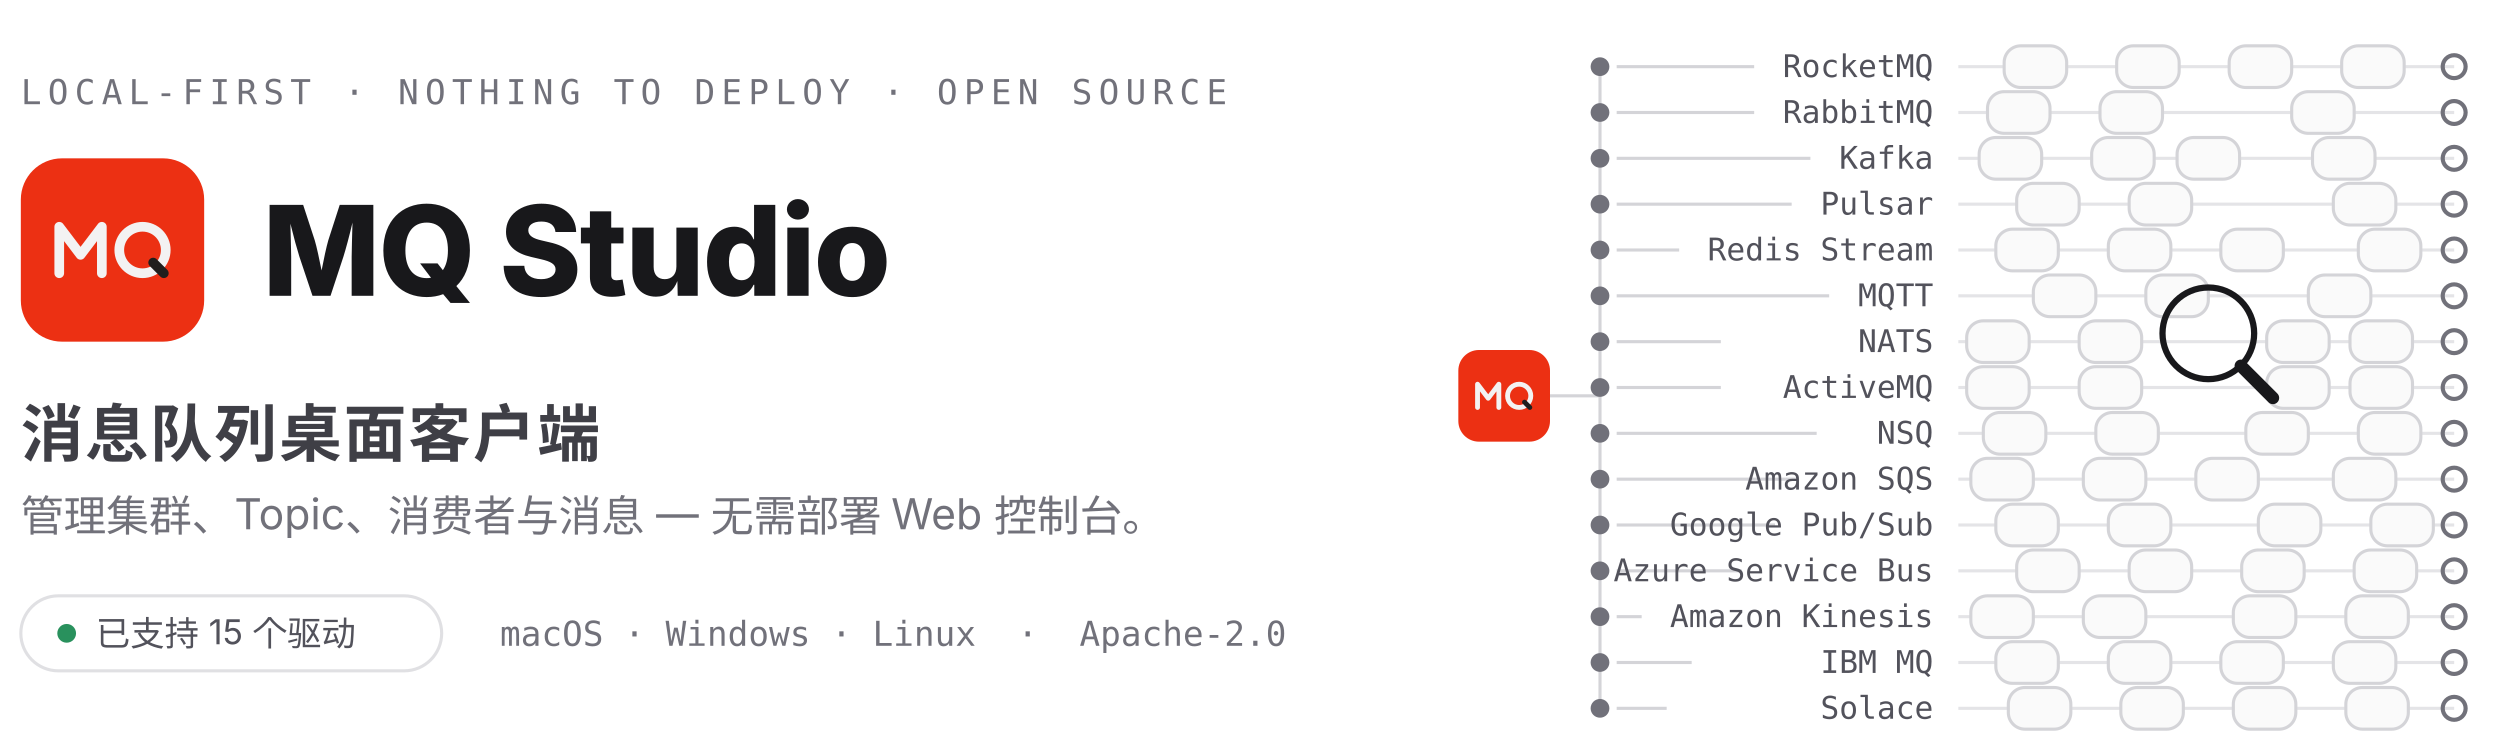
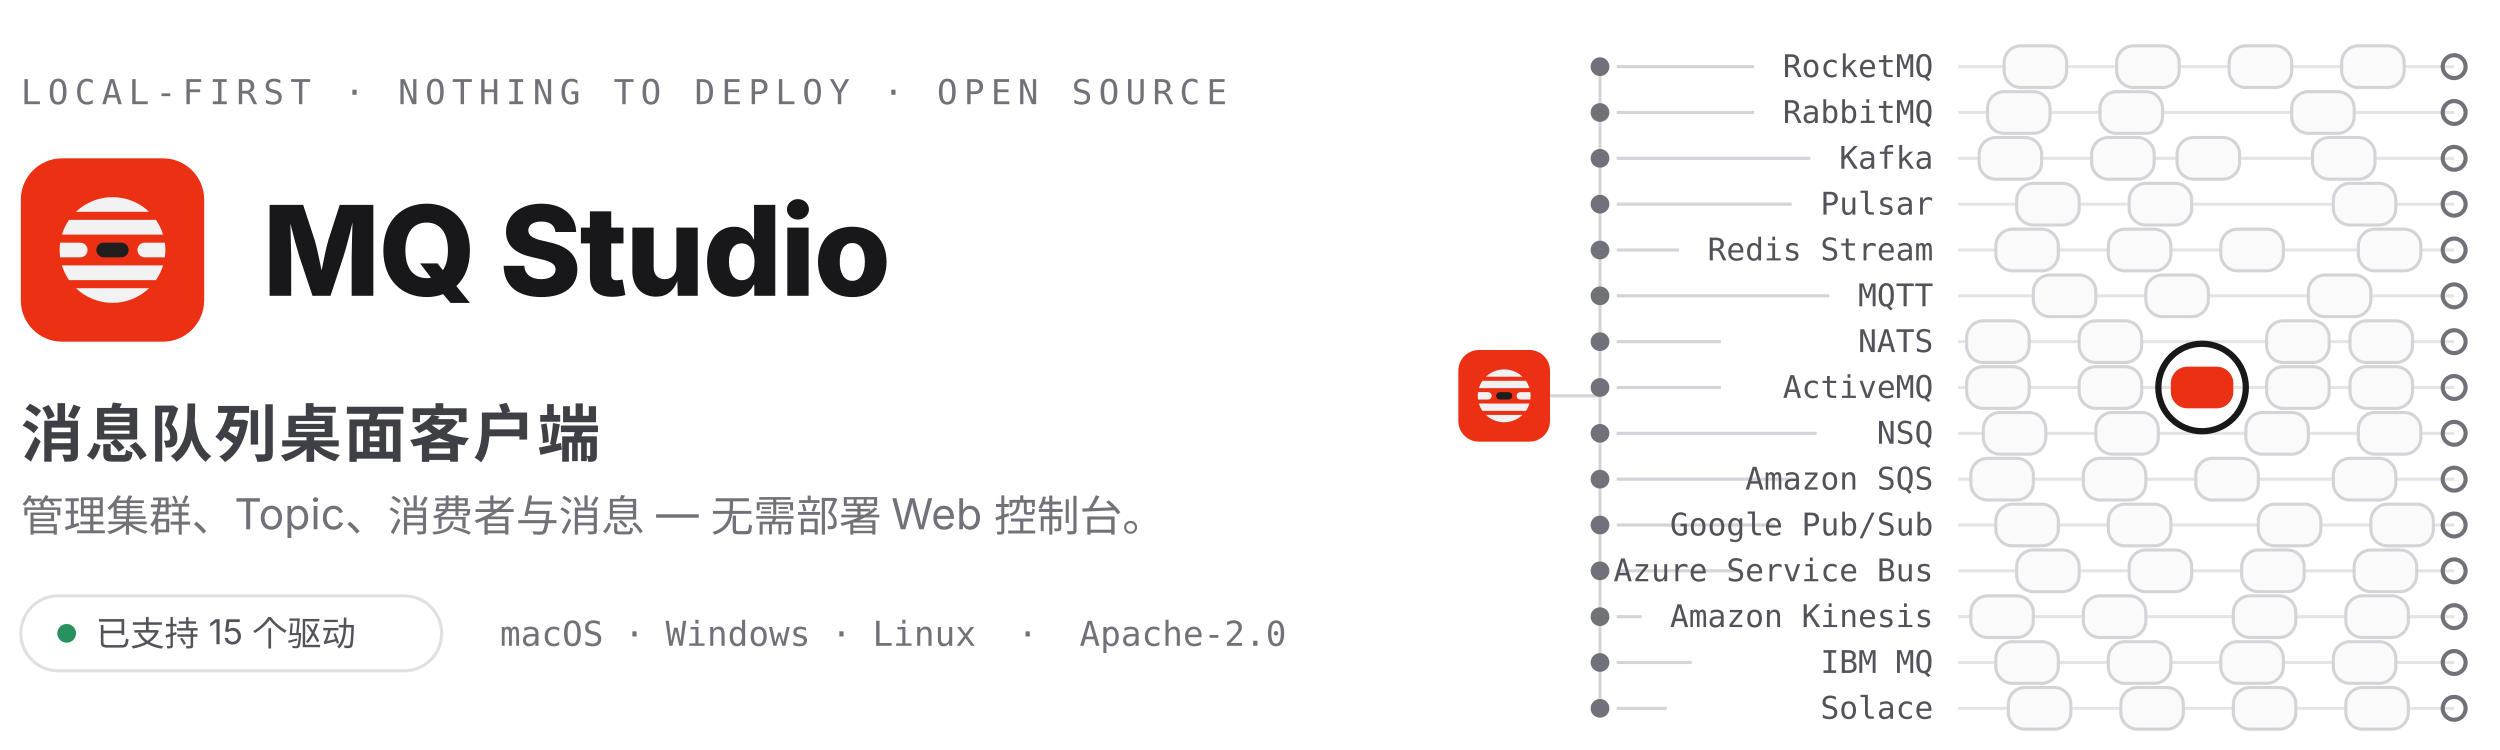
<svg xmlns="http://www.w3.org/2000/svg" width="1200" height="360" viewBox="0 0 1200 360" role="img" aria-labelledby="t d">
  <text x="10" y="50" font-family="ui-monospace,'SF Mono',Menlo,Consolas,monospace" font-size="16.5" letter-spacing="3" fill="#71717A">LOCAL-FIRST · NOTHING TO DEPLOY · OPEN SOURCE</text>
  <g id="lockup">
    <rect x="10" y="76" width="88" height="88" rx="19.8" fill="#EC3013" />
-     <g transform="translate(22.86 96.761) scale(0.46478)" fill="none" stroke-width="10">
-       <path d="M12 74 L12 26 L34 55 L56 26 L56 74" stroke="#F3F2F2" stroke-linejoin="round" stroke-linecap="round" />
-       <circle cx="98" cy="50" r="24" stroke="#F3F2F2" />
-       <line x1="109" y1="63" x2="120" y2="74" stroke="#201E1D" stroke-linecap="round" />
+     <g transform="translate(18.757 84.757) scale(0.70485)">
+       <path d="M50 14A36 36 0 0 1 74.9 24H25.1A36 36 0 0 1 50 14ZM20.407 29.5H79.593A36 36 0 0 1 84.435 39.5H15.565A36 36 0 0 1 20.407 29.5ZM15.565 60.5H84.435A36 36 0 0 1 79.593 70.5H20.407A36 36 0 0 1 15.565 60.5ZM25.1 76H74.9A36 36 0 0 1 50 86A36 36 0 0 1 25.1 76ZM14.349 45H28A5 5 0 0 1 28 55H14.349A36 36 0 0 1 14.349 45ZM72 45H85.651A36 36 0 0 1 85.651 55H72A5 5 0 0 1 72 45Z" fill="#F3F2F2" />
+       <rect x="39" y="45" width="22" height="10" rx="5" fill="#201E1D" />
    </g>
    <text x="126" y="142" font-family="-apple-system,'PingFang SC','Segoe UI','Microsoft YaHei',system-ui,sans-serif" font-size="60" font-weight="800" letter-spacing="-1" fill="#18181B">MQ Studio</text>
  </g>
  <text x="10" y="219" font-family="-apple-system,'PingFang SC','Segoe UI','Microsoft YaHei',system-ui,sans-serif" font-size="30" font-weight="600" letter-spacing="1" fill="#3F3F46">消息队列桌面客户端</text>
  <text x="10" y="255" font-family="-apple-system,'PingFang SC','Segoe UI','Microsoft YaHei',system-ui,sans-serif" font-size="20.5" fill="#71717A">管理集群、Topic、消费者与消息 — 无需部署 Web 控制台。</text>
  <g id="meta">
    <rect x="10" y="286" width="202" height="36" rx="18" fill="none" stroke="#E0E0E3" stroke-width="1.5" />
    <circle cx="32" cy="304" r="4.5" fill="#29915D" />
    <text x="46" y="310" font-family="-apple-system,'PingFang SC','Segoe UI','Microsoft YaHei',system-ui,sans-serif" font-size="16.5" fill="#52525B">已支持 15 个驱动</text>
    <text x="240" y="310" font-family="ui-monospace,'SF Mono',Menlo,Consolas,monospace" font-size="16.5" fill="#71717A">macOS · Windows · Linux  ·  Apache-2.0</text>
  </g>
  <g id="drivers">
    <rect x="700" y="168" width="44" height="44" rx="9.9" fill="#EC3013" />
-     <g transform="translate(706.43 178.38) scale(0.23239)" fill="none" stroke-width="10">
-       <path d="M12 74 L12 26 L34 55 L56 26 L56 74" stroke="#F3F2F2" stroke-linejoin="round" stroke-linecap="round" />
-       <circle cx="98" cy="50" r="24" stroke="#F3F2F2" />
-       <line x1="109" y1="63" x2="120" y2="74" stroke="#201E1D" stroke-linecap="round" />
+     <g transform="translate(704.379 172.379) scale(0.35243)">
+       <path d="M50 14A36 36 0 0 1 74.9 24H25.1A36 36 0 0 1 50 14ZM20.407 29.5H79.593A36 36 0 0 1 84.435 39.5H15.565A36 36 0 0 1 20.407 29.5ZM15.565 60.5H84.435A36 36 0 0 1 79.593 70.5H20.407A36 36 0 0 1 15.565 60.5ZM25.1 76H74.9A36 36 0 0 1 50 86A36 36 0 0 1 25.1 76ZM14.349 45H28A5 5 0 0 1 28 55H14.349A36 36 0 0 1 14.349 45ZM72 45H85.651A36 36 0 0 1 85.651 55H72A5 5 0 0 1 72 45Z" fill="#F3F2F2" />
+       <rect x="39" y="45" width="22" height="10" rx="5" fill="#201E1D" />
    </g>
    <line x1="744" y1="190" x2="768" y2="190" stroke="#D4D4D8" stroke-width="1.5" />
    <line x1="768" y1="32" x2="768" y2="340" stroke="#D4D4D8" stroke-width="1.5" />
    <line x1="776" y1="32" x2="842" y2="32" stroke="#D4D4D8" stroke-width="1.5" />
    <text x="928" y="37" text-anchor="end" font-family="ui-monospace,'SF Mono',Menlo,Consolas,monospace" font-size="15" fill="#52525B">RocketMQ</text>
    <line x1="940" y1="32" x2="1178" y2="32" stroke="#E4E4E7" stroke-width="1.5" />
    <circle cx="768" cy="32" r="4.5" fill="#71717A" />
    <circle cx="1178" cy="32" r="5.5" fill="none" stroke="#71717A" stroke-width="2" />
    <rect x="962" y="22" width="30" height="20" rx="8" fill="#FAFAFA" stroke="#D4D4D8" stroke-width="1.5" />
    <rect x="1016" y="22" width="30" height="20" rx="8" fill="#FAFAFA" stroke="#D4D4D8" stroke-width="1.5" />
    <rect x="1070" y="22" width="30" height="20" rx="8" fill="#FAFAFA" stroke="#D4D4D8" stroke-width="1.5" />
    <rect x="1124" y="22" width="30" height="20" rx="8" fill="#FAFAFA" stroke="#D4D4D8" stroke-width="1.5" />
    <line x1="776" y1="54" x2="842" y2="54" stroke="#D4D4D8" stroke-width="1.5" />
    <text x="928" y="59" text-anchor="end" font-family="ui-monospace,'SF Mono',Menlo,Consolas,monospace" font-size="15" fill="#52525B">RabbitMQ</text>
    <line x1="940" y1="54" x2="1178" y2="54" stroke="#E4E4E7" stroke-width="1.5" />
    <circle cx="768" cy="54" r="4.5" fill="#71717A" />
    <circle cx="1178" cy="54" r="5.5" fill="none" stroke="#71717A" stroke-width="2" />
    <rect x="954" y="44" width="30" height="20" rx="8" fill="#FAFAFA" stroke="#D4D4D8" stroke-width="1.5" />
    <rect x="1008" y="44" width="30" height="20" rx="8" fill="#FAFAFA" stroke="#D4D4D8" stroke-width="1.5" />
    <rect x="1100" y="44" width="30" height="20" rx="8" fill="#FAFAFA" stroke="#D4D4D8" stroke-width="1.5" />
    <line x1="776" y1="76" x2="869" y2="76" stroke="#D4D4D8" stroke-width="1.5" />
    <text x="928" y="81" text-anchor="end" font-family="ui-monospace,'SF Mono',Menlo,Consolas,monospace" font-size="15" fill="#52525B">Kafka</text>
    <line x1="940" y1="76" x2="1178" y2="76" stroke="#E4E4E7" stroke-width="1.5" />
    <circle cx="768" cy="76" r="4.5" fill="#71717A" />
    <circle cx="1178" cy="76" r="5.5" fill="none" stroke="#71717A" stroke-width="2" />
    <rect x="950" y="66" width="30" height="20" rx="8" fill="#FAFAFA" stroke="#D4D4D8" stroke-width="1.5" />
    <rect x="1004" y="66" width="30" height="20" rx="8" fill="#FAFAFA" stroke="#D4D4D8" stroke-width="1.5" />
    <rect x="1110" y="66" width="30" height="20" rx="8" fill="#FAFAFA" stroke="#D4D4D8" stroke-width="1.5" />
    <rect x="1045" y="66" width="30" height="20" rx="8" fill="#FAFAFA" stroke="#D4D4D8" stroke-width="1.5" />
    <line x1="776" y1="98" x2="860" y2="98" stroke="#D4D4D8" stroke-width="1.5" />
    <text x="928" y="103" text-anchor="end" font-family="ui-monospace,'SF Mono',Menlo,Consolas,monospace" font-size="15" fill="#52525B">Pulsar</text>
    <line x1="940" y1="98" x2="1178" y2="98" stroke="#E4E4E7" stroke-width="1.5" />
    <circle cx="768" cy="98" r="4.5" fill="#71717A" />
    <circle cx="1178" cy="98" r="5.5" fill="none" stroke="#71717A" stroke-width="2" />
    <rect x="968" y="88" width="30" height="20" rx="8" fill="#FAFAFA" stroke="#D4D4D8" stroke-width="1.5" />
    <rect x="1022" y="88" width="30" height="20" rx="8" fill="#FAFAFA" stroke="#D4D4D8" stroke-width="1.5" />
    <rect x="1120" y="88" width="30" height="20" rx="8" fill="#FAFAFA" stroke="#D4D4D8" stroke-width="1.5" />
    <line x1="776" y1="120" x2="806" y2="120" stroke="#D4D4D8" stroke-width="1.5" />
    <text x="928" y="125" text-anchor="end" font-family="ui-monospace,'SF Mono',Menlo,Consolas,monospace" font-size="15" fill="#52525B">Redis Stream</text>
    <line x1="940" y1="120" x2="1178" y2="120" stroke="#E4E4E7" stroke-width="1.5" />
    <circle cx="768" cy="120" r="4.5" fill="#71717A" />
    <circle cx="1178" cy="120" r="5.5" fill="none" stroke="#71717A" stroke-width="2" />
    <rect x="958" y="110" width="30" height="20" rx="8" fill="#FAFAFA" stroke="#D4D4D8" stroke-width="1.5" />
    <rect x="1012" y="110" width="30" height="20" rx="8" fill="#FAFAFA" stroke="#D4D4D8" stroke-width="1.5" />
    <rect x="1066" y="110" width="30" height="20" rx="8" fill="#FAFAFA" stroke="#D4D4D8" stroke-width="1.5" />
    <rect x="1132" y="110" width="30" height="20" rx="8" fill="#FAFAFA" stroke="#D4D4D8" stroke-width="1.5" />
    <line x1="776" y1="142" x2="878" y2="142" stroke="#D4D4D8" stroke-width="1.5" />
    <text x="928" y="147" text-anchor="end" font-family="ui-monospace,'SF Mono',Menlo,Consolas,monospace" font-size="15" fill="#52525B">MQTT</text>
    <line x1="940" y1="142" x2="1178" y2="142" stroke="#E4E4E7" stroke-width="1.5" />
    <circle cx="768" cy="142" r="4.5" fill="#71717A" />
    <circle cx="1178" cy="142" r="5.5" fill="none" stroke="#71717A" stroke-width="2" />
    <rect x="976" y="132" width="30" height="20" rx="8" fill="#FAFAFA" stroke="#D4D4D8" stroke-width="1.5" />
    <rect x="1030" y="132" width="30" height="20" rx="8" fill="#FAFAFA" stroke="#D4D4D8" stroke-width="1.5" />
    <rect x="1108" y="132" width="30" height="20" rx="8" fill="#FAFAFA" stroke="#D4D4D8" stroke-width="1.5" />
    <line x1="776" y1="164" x2="826" y2="164" stroke="#D4D4D8" stroke-width="1.5" />
    <text x="928" y="169" text-anchor="end" font-family="ui-monospace,'SF Mono',Menlo,Consolas,monospace" font-size="15" fill="#52525B">NATS</text>
    <line x1="940" y1="164" x2="1178" y2="164" stroke="#E4E4E7" stroke-width="1.5" />
    <circle cx="768" cy="164" r="4.5" fill="#71717A" />
    <circle cx="1178" cy="164" r="5.5" fill="none" stroke="#71717A" stroke-width="2" />
    <rect x="944" y="154" width="30" height="20" rx="8" fill="#FAFAFA" stroke="#D4D4D8" stroke-width="1.5" />
    <rect x="998" y="154" width="30" height="20" rx="8" fill="#FAFAFA" stroke="#D4D4D8" stroke-width="1.5" />
    <rect x="1088" y="154" width="30" height="20" rx="8" fill="#FAFAFA" stroke="#D4D4D8" stroke-width="1.5" />
    <rect x="1128" y="154" width="30" height="20" rx="8" fill="#FAFAFA" stroke="#D4D4D8" stroke-width="1.5" />
    <line x1="776" y1="186" x2="826" y2="186" stroke="#D4D4D8" stroke-width="1.5" />
    <text x="928" y="191" text-anchor="end" font-family="ui-monospace,'SF Mono',Menlo,Consolas,monospace" font-size="15" fill="#52525B">ActiveMQ</text>
    <line x1="940" y1="186" x2="1178" y2="186" stroke="#E4E4E7" stroke-width="1.5" />
    <circle cx="768" cy="186" r="4.5" fill="#71717A" />
    <circle cx="1178" cy="186" r="5.5" fill="none" stroke="#71717A" stroke-width="2" />
    <rect x="944" y="176" width="30" height="20" rx="8" fill="#FAFAFA" stroke="#D4D4D8" stroke-width="1.5" />
    <rect x="998" y="176" width="30" height="20" rx="8" fill="#FAFAFA" stroke="#D4D4D8" stroke-width="1.5" />
    <rect x="1088" y="176" width="30" height="20" rx="8" fill="#FAFAFA" stroke="#D4D4D8" stroke-width="1.5" />
    <rect x="1128" y="176" width="30" height="20" rx="8" fill="#FAFAFA" stroke="#D4D4D8" stroke-width="1.5" />
    <line x1="776" y1="208" x2="872" y2="208" stroke="#D4D4D8" stroke-width="1.5" />
    <text x="928" y="213" text-anchor="end" font-family="ui-monospace,'SF Mono',Menlo,Consolas,monospace" font-size="15" fill="#52525B">NSQ</text>
    <line x1="940" y1="208" x2="1178" y2="208" stroke="#E4E4E7" stroke-width="1.5" />
    <circle cx="768" cy="208" r="4.5" fill="#71717A" />
    <circle cx="1178" cy="208" r="5.5" fill="none" stroke="#71717A" stroke-width="2" />
    <rect x="952" y="198" width="30" height="20" rx="8" fill="#FAFAFA" stroke="#D4D4D8" stroke-width="1.5" />
    <rect x="1006" y="198" width="30" height="20" rx="8" fill="#FAFAFA" stroke="#D4D4D8" stroke-width="1.5" />
    <rect x="1078" y="198" width="30" height="20" rx="8" fill="#FAFAFA" stroke="#D4D4D8" stroke-width="1.5" />
    <rect x="1132" y="198" width="30" height="20" rx="8" fill="#FAFAFA" stroke="#D4D4D8" stroke-width="1.5" />
    <line x1="776" y1="230" x2="862" y2="230" stroke="#D4D4D8" stroke-width="1.5" />
    <text x="928" y="235" text-anchor="end" font-family="ui-monospace,'SF Mono',Menlo,Consolas,monospace" font-size="15" fill="#52525B">Amazon SQS</text>
    <line x1="940" y1="230" x2="1178" y2="230" stroke="#E4E4E7" stroke-width="1.5" />
    <circle cx="768" cy="230" r="4.5" fill="#71717A" />
    <circle cx="1178" cy="230" r="5.5" fill="none" stroke="#71717A" stroke-width="2" />
    <rect x="946" y="220" width="30" height="20" rx="8" fill="#FAFAFA" stroke="#D4D4D8" stroke-width="1.5" />
    <rect x="1000" y="220" width="30" height="20" rx="8" fill="#FAFAFA" stroke="#D4D4D8" stroke-width="1.5" />
    <rect x="1054" y="220" width="30" height="20" rx="8" fill="#FAFAFA" stroke="#D4D4D8" stroke-width="1.5" />
    <rect x="1120" y="220" width="30" height="20" rx="8" fill="#FAFAFA" stroke="#D4D4D8" stroke-width="1.5" />
    <line x1="776" y1="252" x2="852" y2="252" stroke="#D4D4D8" stroke-width="1.5" />
    <text x="928" y="257" text-anchor="end" font-family="ui-monospace,'SF Mono',Menlo,Consolas,monospace" font-size="15" fill="#52525B">Google Pub/Sub</text>
    <line x1="940" y1="252" x2="1178" y2="252" stroke="#E4E4E7" stroke-width="1.5" />
    <circle cx="768" cy="252" r="4.5" fill="#71717A" />
    <circle cx="1178" cy="252" r="5.5" fill="none" stroke="#71717A" stroke-width="2" />
    <rect x="958" y="242" width="30" height="20" rx="8" fill="#FAFAFA" stroke="#D4D4D8" stroke-width="1.5" />
    <rect x="1012" y="242" width="30" height="20" rx="8" fill="#FAFAFA" stroke="#D4D4D8" stroke-width="1.5" />
    <rect x="1084" y="242" width="30" height="20" rx="8" fill="#FAFAFA" stroke="#D4D4D8" stroke-width="1.5" />
    <rect x="1138" y="242" width="30" height="20" rx="8" fill="#FAFAFA" stroke="#D4D4D8" stroke-width="1.5" />
    <line x1="776" y1="274" x2="836" y2="274" stroke="#D4D4D8" stroke-width="1.5" />
    <text x="928" y="279" text-anchor="end" font-family="ui-monospace,'SF Mono',Menlo,Consolas,monospace" font-size="15" fill="#52525B">Azure Service Bus</text>
    <line x1="940" y1="274" x2="1178" y2="274" stroke="#E4E4E7" stroke-width="1.5" />
    <circle cx="768" cy="274" r="4.5" fill="#71717A" />
    <circle cx="1178" cy="274" r="5.5" fill="none" stroke="#71717A" stroke-width="2" />
    <rect x="968" y="264" width="30" height="20" rx="8" fill="#FAFAFA" stroke="#D4D4D8" stroke-width="1.5" />
    <rect x="1022" y="264" width="30" height="20" rx="8" fill="#FAFAFA" stroke="#D4D4D8" stroke-width="1.5" />
    <rect x="1076" y="264" width="30" height="20" rx="8" fill="#FAFAFA" stroke="#D4D4D8" stroke-width="1.5" />
    <rect x="1130" y="264" width="30" height="20" rx="8" fill="#FAFAFA" stroke="#D4D4D8" stroke-width="1.5" />
    <line x1="776" y1="296" x2="788" y2="296" stroke="#D4D4D8" stroke-width="1.5" />
    <text x="928" y="301" text-anchor="end" font-family="ui-monospace,'SF Mono',Menlo,Consolas,monospace" font-size="15" fill="#52525B">Amazon Kinesis</text>
    <line x1="940" y1="296" x2="1178" y2="296" stroke="#E4E4E7" stroke-width="1.5" />
    <circle cx="768" cy="296" r="4.5" fill="#71717A" />
    <circle cx="1178" cy="296" r="5.5" fill="none" stroke="#71717A" stroke-width="2" />
    <rect x="946" y="286" width="30" height="20" rx="8" fill="#FAFAFA" stroke="#D4D4D8" stroke-width="1.5" />
    <rect x="1000" y="286" width="30" height="20" rx="8" fill="#FAFAFA" stroke="#D4D4D8" stroke-width="1.5" />
    <rect x="1072" y="286" width="30" height="20" rx="8" fill="#FAFAFA" stroke="#D4D4D8" stroke-width="1.5" />
    <rect x="1126" y="286" width="30" height="20" rx="8" fill="#FAFAFA" stroke="#D4D4D8" stroke-width="1.5" />
    <line x1="776" y1="318" x2="812" y2="318" stroke="#D4D4D8" stroke-width="1.5" />
    <text x="928" y="323" text-anchor="end" font-family="ui-monospace,'SF Mono',Menlo,Consolas,monospace" font-size="15" fill="#52525B">IBM MQ</text>
    <line x1="940" y1="318" x2="1178" y2="318" stroke="#E4E4E7" stroke-width="1.5" />
    <circle cx="768" cy="318" r="4.5" fill="#71717A" />
    <circle cx="1178" cy="318" r="5.5" fill="none" stroke="#71717A" stroke-width="2" />
    <rect x="958" y="308" width="30" height="20" rx="8" fill="#FAFAFA" stroke="#D4D4D8" stroke-width="1.5" />
    <rect x="1012" y="308" width="30" height="20" rx="8" fill="#FAFAFA" stroke="#D4D4D8" stroke-width="1.5" />
    <rect x="1066" y="308" width="30" height="20" rx="8" fill="#FAFAFA" stroke="#D4D4D8" stroke-width="1.5" />
    <rect x="1120" y="308" width="30" height="20" rx="8" fill="#FAFAFA" stroke="#D4D4D8" stroke-width="1.5" />
    <line x1="776" y1="340" x2="800" y2="340" stroke="#D4D4D8" stroke-width="1.5" />
    <text x="928" y="345" text-anchor="end" font-family="ui-monospace,'SF Mono',Menlo,Consolas,monospace" font-size="15" fill="#52525B">Solace</text>
    <line x1="940" y1="340" x2="1178" y2="340" stroke="#E4E4E7" stroke-width="1.5" />
    <circle cx="768" cy="340" r="4.5" fill="#71717A" />
    <circle cx="1178" cy="340" r="5.5" fill="none" stroke="#71717A" stroke-width="2" />
    <rect x="964" y="330" width="30" height="20" rx="8" fill="#FAFAFA" stroke="#D4D4D8" stroke-width="1.5" />
    <rect x="1018" y="330" width="30" height="20" rx="8" fill="#FAFAFA" stroke="#D4D4D8" stroke-width="1.5" />
    <rect x="1072" y="330" width="30" height="20" rx="8" fill="#FAFAFA" stroke="#D4D4D8" stroke-width="1.5" />
    <rect x="1126" y="330" width="30" height="20" rx="8" fill="#FAFAFA" stroke="#D4D4D8" stroke-width="1.5" />
  </g>
  <g id="inspect">
-     <circle cx="1060" cy="160" r="22" fill="none" stroke="#18181B" stroke-width="3" />
-     <line x1="1075.6" y1="175.6" x2="1091" y2="191" stroke="#18181B" stroke-width="6" stroke-linecap="round" />
+     <rect x="1042" y="176" width="30" height="20" rx="8" fill="#EC3013" />
+     <circle cx="1057" cy="186" r="21" fill="none" stroke="#18181B" stroke-width="3" />
  </g>
</svg>
